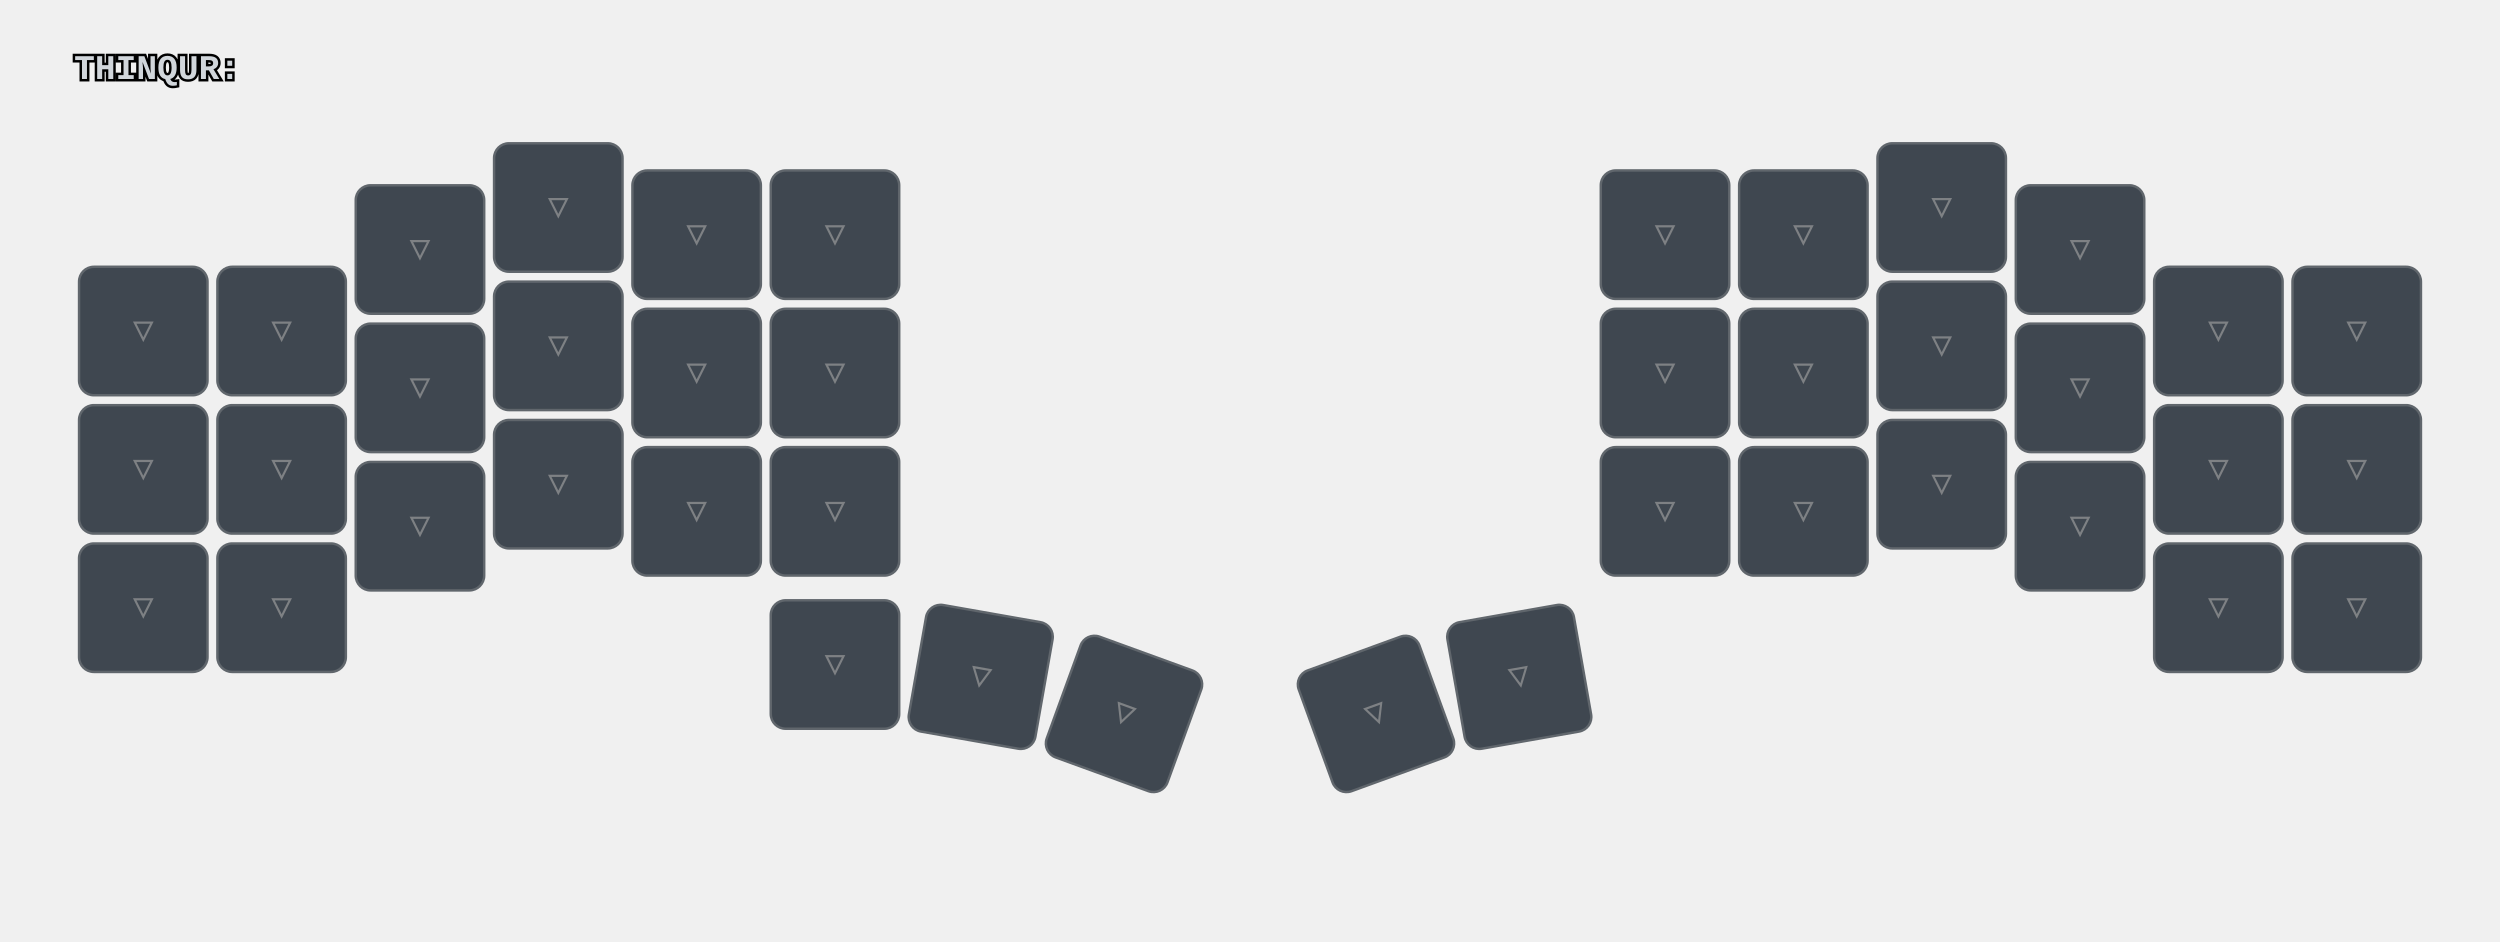
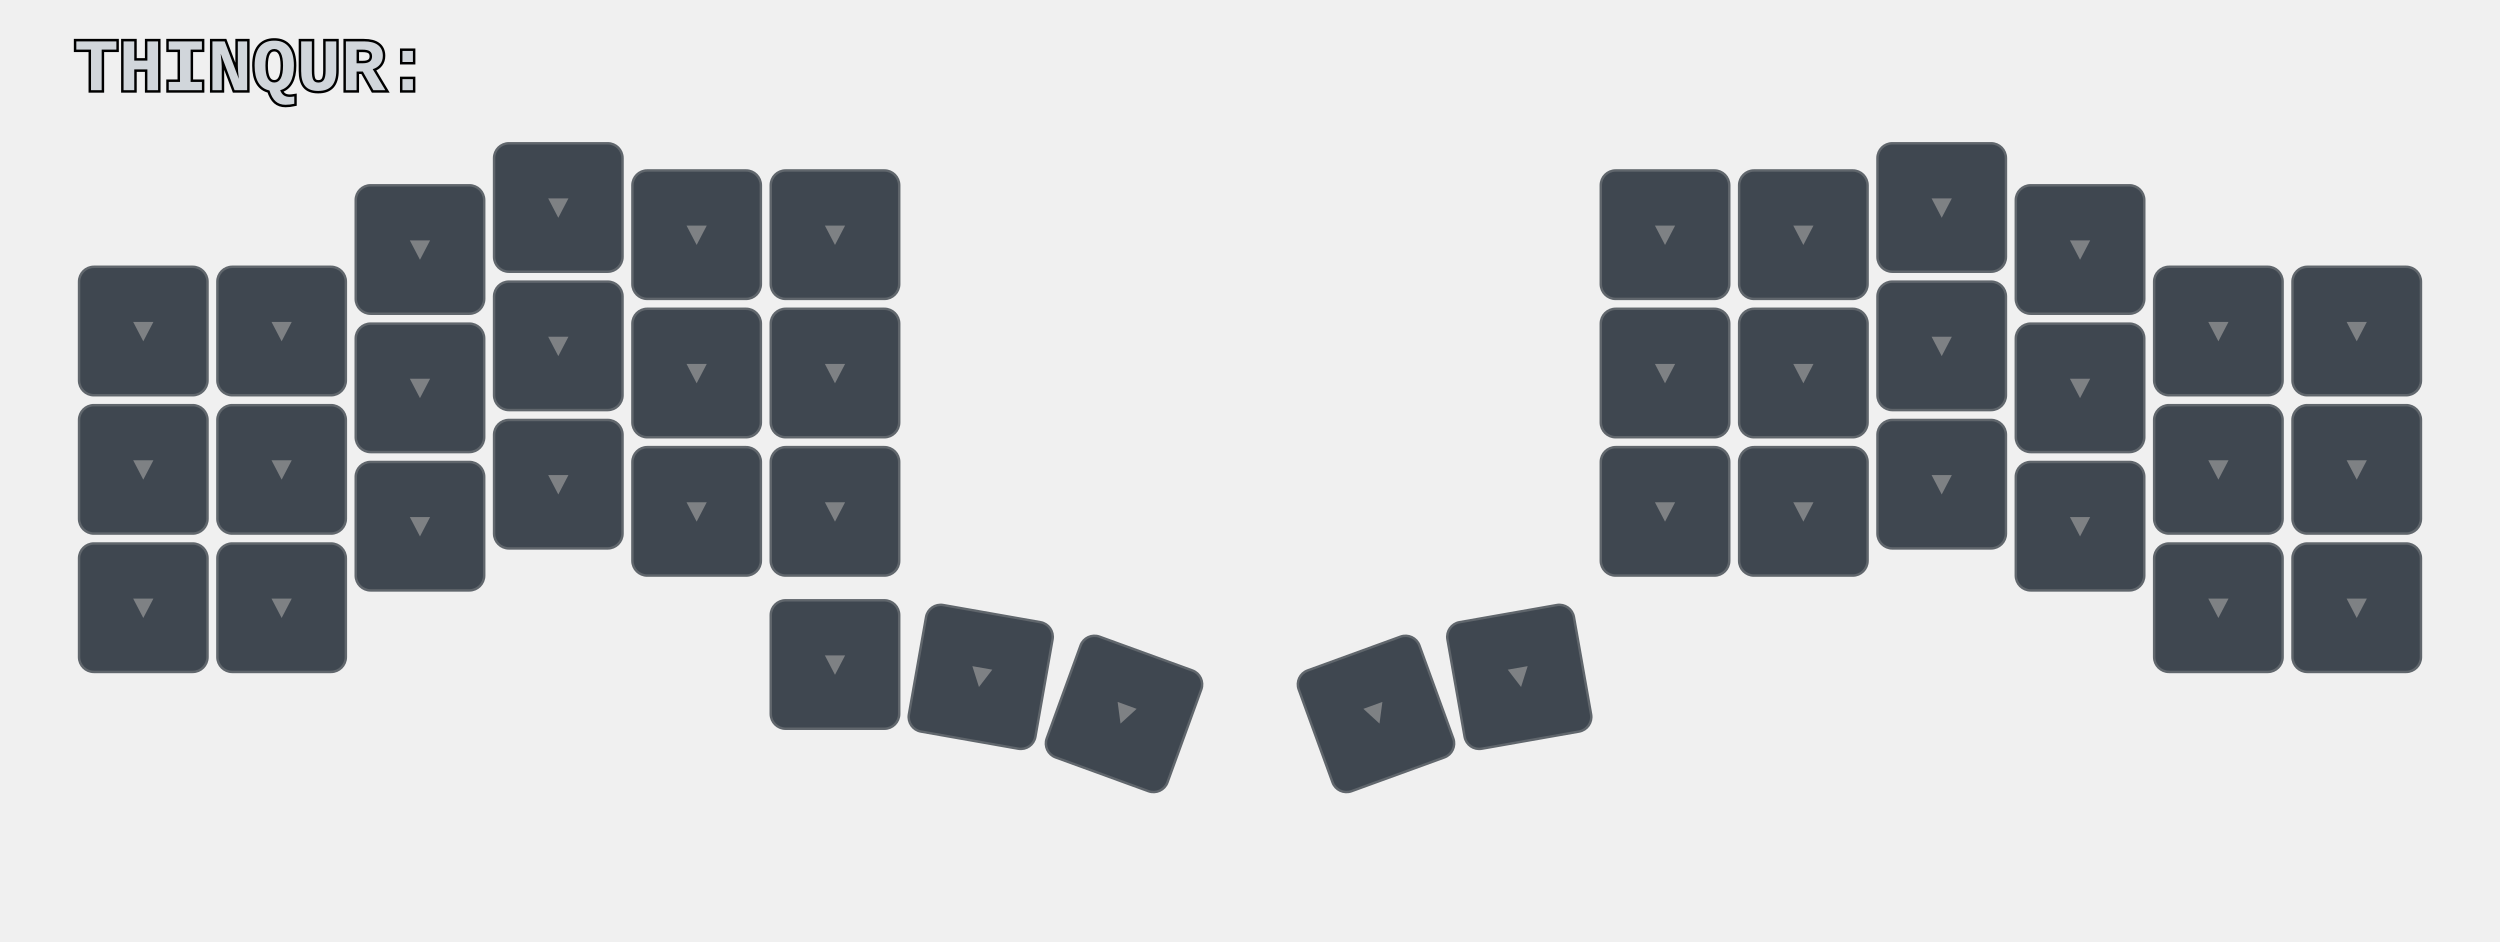
<svg xmlns="http://www.w3.org/2000/svg" width="1012" height="381" viewBox="0 0 1012 381" class="keymap">
  <defs>/* start glyphs */
<svg id="mdi:arrow-bottom-left">
      <svg id="mdi-arrow-bottom-left" viewBox="0 0 24 24">
        <path d="M19,6.41L17.59,5L7,15.59V9H5V19H15V17H8.41L19,6.41Z" />
      </svg>
    </svg>
    <svg id="mdi:arrow-bottom-right">
      <svg id="mdi-arrow-bottom-right" viewBox="0 0 24 24">
        <path d="M5,6.41L6.41,5L17,15.59V9H19V19H9V17H15.59L5,6.41Z" />
      </svg>
    </svg>
    <svg id="mdi:arrow-left">
      <svg id="mdi-arrow-left" viewBox="0 0 24 24">
        <path d="M20,11V13H8L13.5,18.5L12.08,19.92L4.16,12L12.08,4.08L13.5,5.5L8,11H20Z" />
      </svg>
    </svg>
    <svg id="mdi:arrow-right">
      <svg id="mdi-arrow-right" viewBox="0 0 24 24">
        <path d="M4,11V13H16L10.5,18.5L11.92,19.92L19.84,12L11.92,4.08L10.5,5.5L16,11H4Z" />
      </svg>
    </svg>
    <svg id="mdi:arrow-top-left">
      <svg id="mdi-arrow-top-left" viewBox="0 0 24 24">
        <path d="M19,17.59L17.59,19L7,8.41V15H5V5H15V7H8.41L19,17.59Z" />
      </svg>
    </svg>
    <svg id="mdi:arrow-top-right">
      <svg id="mdi-arrow-top-right" viewBox="0 0 24 24">
        <path d="M5,17.59L15.59,7H9V5H19V15H17V8.41L6.41,19L5,17.59Z" />
      </svg>
    </svg>
  </defs>/* end glyphs */
<style>/* inherit to force styles through use tags */
svg path {
    fill: inherit;
}

/* font and background color specifications */
svg.keymap {
-     font-family: SFMono-Regular,Consolas,Liberation Mono,Menlo,monospace;
+     font-family: Monaspace Krypton,Consolas,Liberation Mono,Menlo,monospace;
    font-size: 14px;
    font-kerning: normal;
    text-rendering: optimizeLegibility;
    fill: #24292e;
}

/* default key styling */
rect.key {
    fill: #f6f8fa;
    stroke: #c9cccf;
    stroke-width: 1;
}

/* default key side styling, only used is draw_key_sides is set */
rect.side {
    filter: brightness(90%);
}

/* color accent for combo boxes */
rect.combo, rect.combo-separate {
    fill: #cdf;
}

/* color accent for held keys */
rect.held, rect.combo.held {
    fill: #fdd;
}

/* color accent for ghost (optional) keys */
rect.ghost, rect.combo.ghost {
    stroke-dasharray: 4, 4;
    stroke-width: 2;
}

text {
    text-anchor: middle;
    dominant-baseline: middle;
}

/* styling for layer labels */
text.label {
+  font-size: 30px;
    font-weight: bold;
    text-anchor: start;
    stroke: white;
    stroke-width: 2;
    paint-order: stroke;
}

/* styling for combo tap, and key hold/shifted label text */
text.combo, text.hold, text.shifted {
    font-size: 11px;
}

text.hold {
    text-anchor: middle;
    dominant-baseline: auto;
}

text.shifted {
    text-anchor: middle;
    dominant-baseline: hanging;
}

/* styling for hold/shifted label text in combo box */
text.combo.hold, text.combo.shifted {
    font-size: 8px;
}

/* lighter symbol for transparent keys */
text.trans {
    fill: #7b7e81;
}

/* styling for combo dendrons */
path.combo {
    stroke-width: 1;
    stroke: gray;
    fill: none;
}

/* Start Tabler Icons Cleanup */
/* cannot use height/width with glyphs */
.icon-tabler &gt; path {
    fill: inherit;
    stroke: inherit;
    stroke-width: 2;
}
/* hide tabler's default box */
.icon-tabler &gt; path[stroke="none"][fill="none"] {
    visibility: hidden;
}
/* End Tabler Icons Cleanup */

svg.keymap { fill: #d1d6db; }
rect.key { fill: #3f4750; }
rect.key, rect.combo { stroke: #60666c; }
rect.combo, rect.combo-separate { fill: #1f3d7a; }
rect.held, rect.combo.held { fill: #854747; }
text.label, text.footer { stroke: black; }
text.trans { fill: #7e8184; }
path.combo { stroke: #7f7f7f; }
</style>
  <g transform="translate(30, 0)" class="layer-THINQUR">
    <text x="0" y="28" class="label" id="THINQUR">THINQUR:</text>
    <g transform="translate(0, 56)">
      <g transform="translate(28, 78)" class="key trans keypos-0">
        <rect rx="6" ry="6" x="-26" y="-26" width="52" height="52" class="key trans" />
-         <text x="0" y="0" class="key trans tap">▽</text>
+         <text x="0" y="0" class="key trans tap">▼</text>
      </g>
      <g transform="translate(84, 78)" class="key trans keypos-1">
        <rect rx="6" ry="6" x="-26" y="-26" width="52" height="52" class="key trans" />
-         <text x="0" y="0" class="key trans tap">▽</text>
+         <text x="0" y="0" class="key trans tap">▼</text>
      </g>
      <g transform="translate(140, 45)" class="key trans keypos-2">
        <rect rx="6" ry="6" x="-26" y="-26" width="52" height="52" class="key trans" />
-         <text x="0" y="0" class="key trans tap">▽</text>
+         <text x="0" y="0" class="key trans tap">▼</text>
      </g>
      <g transform="translate(196, 28)" class="key trans keypos-3">
        <rect rx="6" ry="6" x="-26" y="-26" width="52" height="52" class="key trans" />
-         <text x="0" y="0" class="key trans tap">▽</text>
+         <text x="0" y="0" class="key trans tap">▼</text>
      </g>
      <g transform="translate(252, 39)" class="key trans keypos-4">
        <rect rx="6" ry="6" x="-26" y="-26" width="52" height="52" class="key trans" />
-         <text x="0" y="0" class="key trans tap">▽</text>
+         <text x="0" y="0" class="key trans tap">▼</text>
      </g>
      <g transform="translate(308, 39)" class="key trans keypos-5">
        <rect rx="6" ry="6" x="-26" y="-26" width="52" height="52" class="key trans" />
-         <text x="0" y="0" class="key trans tap">▽</text>
+         <text x="0" y="0" class="key trans tap">▼</text>
      </g>
      <g transform="translate(644, 39)" class="key trans keypos-6">
        <rect rx="6" ry="6" x="-26" y="-26" width="52" height="52" class="key trans" />
-         <text x="0" y="0" class="key trans tap">▽</text>
+         <text x="0" y="0" class="key trans tap">▼</text>
      </g>
      <g transform="translate(700, 39)" class="key trans keypos-7">
        <rect rx="6" ry="6" x="-26" y="-26" width="52" height="52" class="key trans" />
-         <text x="0" y="0" class="key trans tap">▽</text>
+         <text x="0" y="0" class="key trans tap">▼</text>
      </g>
      <g transform="translate(756, 28)" class="key trans keypos-8">
        <rect rx="6" ry="6" x="-26" y="-26" width="52" height="52" class="key trans" />
-         <text x="0" y="0" class="key trans tap">▽</text>
+         <text x="0" y="0" class="key trans tap">▼</text>
      </g>
      <g transform="translate(812, 45)" class="key trans keypos-9">
        <rect rx="6" ry="6" x="-26" y="-26" width="52" height="52" class="key trans" />
-         <text x="0" y="0" class="key trans tap">▽</text>
+         <text x="0" y="0" class="key trans tap">▼</text>
      </g>
      <g transform="translate(868, 78)" class="key trans keypos-10">
        <rect rx="6" ry="6" x="-26" y="-26" width="52" height="52" class="key trans" />
-         <text x="0" y="0" class="key trans tap">▽</text>
+         <text x="0" y="0" class="key trans tap">▼</text>
      </g>
      <g transform="translate(924, 78)" class="key trans keypos-11">
        <rect rx="6" ry="6" x="-26" y="-26" width="52" height="52" class="key trans" />
-         <text x="0" y="0" class="key trans tap">▽</text>
+         <text x="0" y="0" class="key trans tap">▼</text>
      </g>
      <g transform="translate(28, 134)" class="key trans keypos-12">
        <rect rx="6" ry="6" x="-26" y="-26" width="52" height="52" class="key trans" />
-         <text x="0" y="0" class="key trans tap">▽</text>
+         <text x="0" y="0" class="key trans tap">▼</text>
      </g>
      <g transform="translate(84, 134)" class="key trans keypos-13">
        <rect rx="6" ry="6" x="-26" y="-26" width="52" height="52" class="key trans" />
-         <text x="0" y="0" class="key trans tap">▽</text>
+         <text x="0" y="0" class="key trans tap">▼</text>
      </g>
      <g transform="translate(140, 101)" class="key trans keypos-14">
        <rect rx="6" ry="6" x="-26" y="-26" width="52" height="52" class="key trans" />
-         <text x="0" y="0" class="key trans tap">▽</text>
+         <text x="0" y="0" class="key trans tap">▼</text>
      </g>
      <g transform="translate(196, 84)" class="key trans keypos-15">
        <rect rx="6" ry="6" x="-26" y="-26" width="52" height="52" class="key trans" />
-         <text x="0" y="0" class="key trans tap">▽</text>
+         <text x="0" y="0" class="key trans tap">▼</text>
      </g>
      <g transform="translate(252, 95)" class="key trans keypos-16">
        <rect rx="6" ry="6" x="-26" y="-26" width="52" height="52" class="key trans" />
-         <text x="0" y="0" class="key trans tap">▽</text>
+         <text x="0" y="0" class="key trans tap">▼</text>
      </g>
      <g transform="translate(308, 95)" class="key trans keypos-17">
        <rect rx="6" ry="6" x="-26" y="-26" width="52" height="52" class="key trans" />
-         <text x="0" y="0" class="key trans tap">▽</text>
+         <text x="0" y="0" class="key trans tap">▼</text>
      </g>
      <g transform="translate(644, 95)" class="key trans keypos-18">
        <rect rx="6" ry="6" x="-26" y="-26" width="52" height="52" class="key trans" />
-         <text x="0" y="0" class="key trans tap">▽</text>
+         <text x="0" y="0" class="key trans tap">▼</text>
      </g>
      <g transform="translate(700, 95)" class="key trans keypos-19">
        <rect rx="6" ry="6" x="-26" y="-26" width="52" height="52" class="key trans" />
-         <text x="0" y="0" class="key trans tap">▽</text>
+         <text x="0" y="0" class="key trans tap">▼</text>
      </g>
      <g transform="translate(756, 84)" class="key trans keypos-20">
        <rect rx="6" ry="6" x="-26" y="-26" width="52" height="52" class="key trans" />
-         <text x="0" y="0" class="key trans tap">▽</text>
+         <text x="0" y="0" class="key trans tap">▼</text>
      </g>
      <g transform="translate(812, 101)" class="key trans keypos-21">
        <rect rx="6" ry="6" x="-26" y="-26" width="52" height="52" class="key trans" />
-         <text x="0" y="0" class="key trans tap">▽</text>
+         <text x="0" y="0" class="key trans tap">▼</text>
      </g>
      <g transform="translate(868, 134)" class="key trans keypos-22">
        <rect rx="6" ry="6" x="-26" y="-26" width="52" height="52" class="key trans" />
-         <text x="0" y="0" class="key trans tap">▽</text>
+         <text x="0" y="0" class="key trans tap">▼</text>
      </g>
      <g transform="translate(924, 134)" class="key trans keypos-23">
        <rect rx="6" ry="6" x="-26" y="-26" width="52" height="52" class="key trans" />
-         <text x="0" y="0" class="key trans tap">▽</text>
+         <text x="0" y="0" class="key trans tap">▼</text>
      </g>
      <g transform="translate(28, 190)" class="key trans keypos-24">
        <rect rx="6" ry="6" x="-26" y="-26" width="52" height="52" class="key trans" />
-         <text x="0" y="0" class="key trans tap">▽</text>
+         <text x="0" y="0" class="key trans tap">▼</text>
      </g>
      <g transform="translate(84, 190)" class="key trans keypos-25">
        <rect rx="6" ry="6" x="-26" y="-26" width="52" height="52" class="key trans" />
-         <text x="0" y="0" class="key trans tap">▽</text>
+         <text x="0" y="0" class="key trans tap">▼</text>
      </g>
      <g transform="translate(140, 157)" class="key trans keypos-26">
        <rect rx="6" ry="6" x="-26" y="-26" width="52" height="52" class="key trans" />
-         <text x="0" y="0" class="key trans tap">▽</text>
+         <text x="0" y="0" class="key trans tap">▼</text>
      </g>
      <g transform="translate(196, 140)" class="key trans keypos-27">
        <rect rx="6" ry="6" x="-26" y="-26" width="52" height="52" class="key trans" />
-         <text x="0" y="0" class="key trans tap">▽</text>
+         <text x="0" y="0" class="key trans tap">▼</text>
      </g>
      <g transform="translate(252, 151)" class="key trans keypos-28">
        <rect rx="6" ry="6" x="-26" y="-26" width="52" height="52" class="key trans" />
-         <text x="0" y="0" class="key trans tap">▽</text>
+         <text x="0" y="0" class="key trans tap">▼</text>
      </g>
      <g transform="translate(308, 151)" class="key trans keypos-29">
        <rect rx="6" ry="6" x="-26" y="-26" width="52" height="52" class="key trans" />
-         <text x="0" y="0" class="key trans tap">▽</text>
+         <text x="0" y="0" class="key trans tap">▼</text>
      </g>
      <g transform="translate(644, 151)" class="key trans keypos-30">
        <rect rx="6" ry="6" x="-26" y="-26" width="52" height="52" class="key trans" />
-         <text x="0" y="0" class="key trans tap">▽</text>
+         <text x="0" y="0" class="key trans tap">▼</text>
      </g>
      <g transform="translate(700, 151)" class="key trans keypos-31">
        <rect rx="6" ry="6" x="-26" y="-26" width="52" height="52" class="key trans" />
-         <text x="0" y="0" class="key trans tap">▽</text>
+         <text x="0" y="0" class="key trans tap">▼</text>
      </g>
      <g transform="translate(756, 140)" class="key trans keypos-32">
        <rect rx="6" ry="6" x="-26" y="-26" width="52" height="52" class="key trans" />
-         <text x="0" y="0" class="key trans tap">▽</text>
+         <text x="0" y="0" class="key trans tap">▼</text>
      </g>
      <g transform="translate(812, 157)" class="key trans keypos-33">
        <rect rx="6" ry="6" x="-26" y="-26" width="52" height="52" class="key trans" />
-         <text x="0" y="0" class="key trans tap">▽</text>
+         <text x="0" y="0" class="key trans tap">▼</text>
      </g>
      <g transform="translate(868, 190)" class="key trans keypos-34">
        <rect rx="6" ry="6" x="-26" y="-26" width="52" height="52" class="key trans" />
-         <text x="0" y="0" class="key trans tap">▽</text>
+         <text x="0" y="0" class="key trans tap">▼</text>
      </g>
      <g transform="translate(924, 190)" class="key trans keypos-35">
        <rect rx="6" ry="6" x="-26" y="-26" width="52" height="52" class="key trans" />
-         <text x="0" y="0" class="key trans tap">▽</text>
+         <text x="0" y="0" class="key trans tap">▼</text>
      </g>
      <g transform="translate(308, 213)" class="key trans keypos-36">
        <rect rx="6" ry="6" x="-26" y="-26" width="52" height="52" class="key trans" />
-         <text x="0" y="0" class="key trans tap">▽</text>
+         <text x="0" y="0" class="key trans tap">▼</text>
      </g>
      <g transform="translate(367, 218) rotate(10.0)" class="key trans keypos-37">
        <rect rx="6" ry="6" x="-26" y="-26" width="52" height="52" class="key trans" />
-         <text x="0" y="0" class="key trans tap">▽</text>
+         <text x="0" y="0" class="key trans tap">▼</text>
      </g>
      <g transform="translate(425, 233) rotate(20.0)" class="key trans keypos-38">
        <rect rx="6" ry="6" x="-26" y="-26" width="52" height="52" class="key trans" />
-         <text x="0" y="0" class="key trans tap">▽</text>
+         <text x="0" y="0" class="key trans tap">▼</text>
      </g>
      <g transform="translate(527, 233) rotate(-20.0)" class="key trans keypos-39">
        <rect rx="6" ry="6" x="-26" y="-26" width="52" height="52" class="key trans" />
-         <text x="0" y="0" class="key trans tap">▽</text>
+         <text x="0" y="0" class="key trans tap">▼</text>
      </g>
      <g transform="translate(585, 218) rotate(-10.0)" class="key trans keypos-40">
        <rect rx="6" ry="6" x="-26" y="-26" width="52" height="52" class="key trans" />
-         <text x="0" y="0" class="key trans tap">▽</text>
+         <text x="0" y="0" class="key trans tap">▼</text>
      </g>
    </g>
  </g>
</svg>
